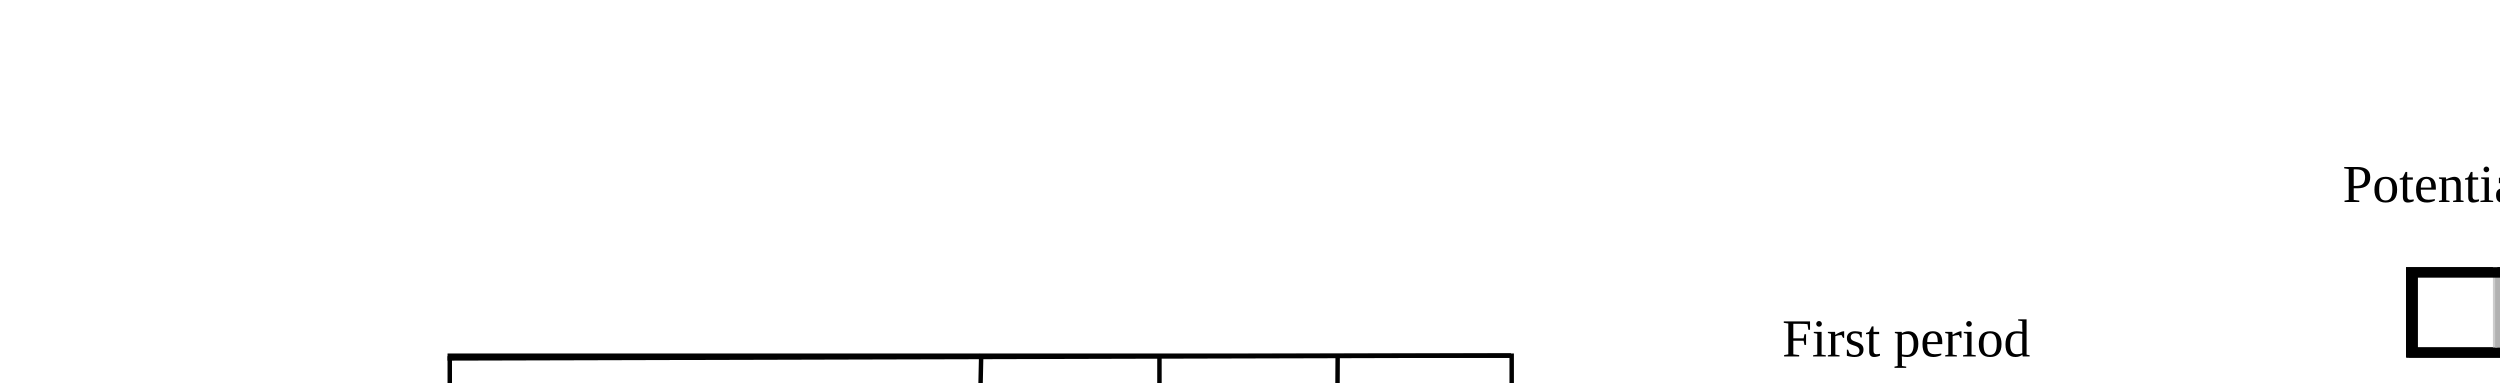
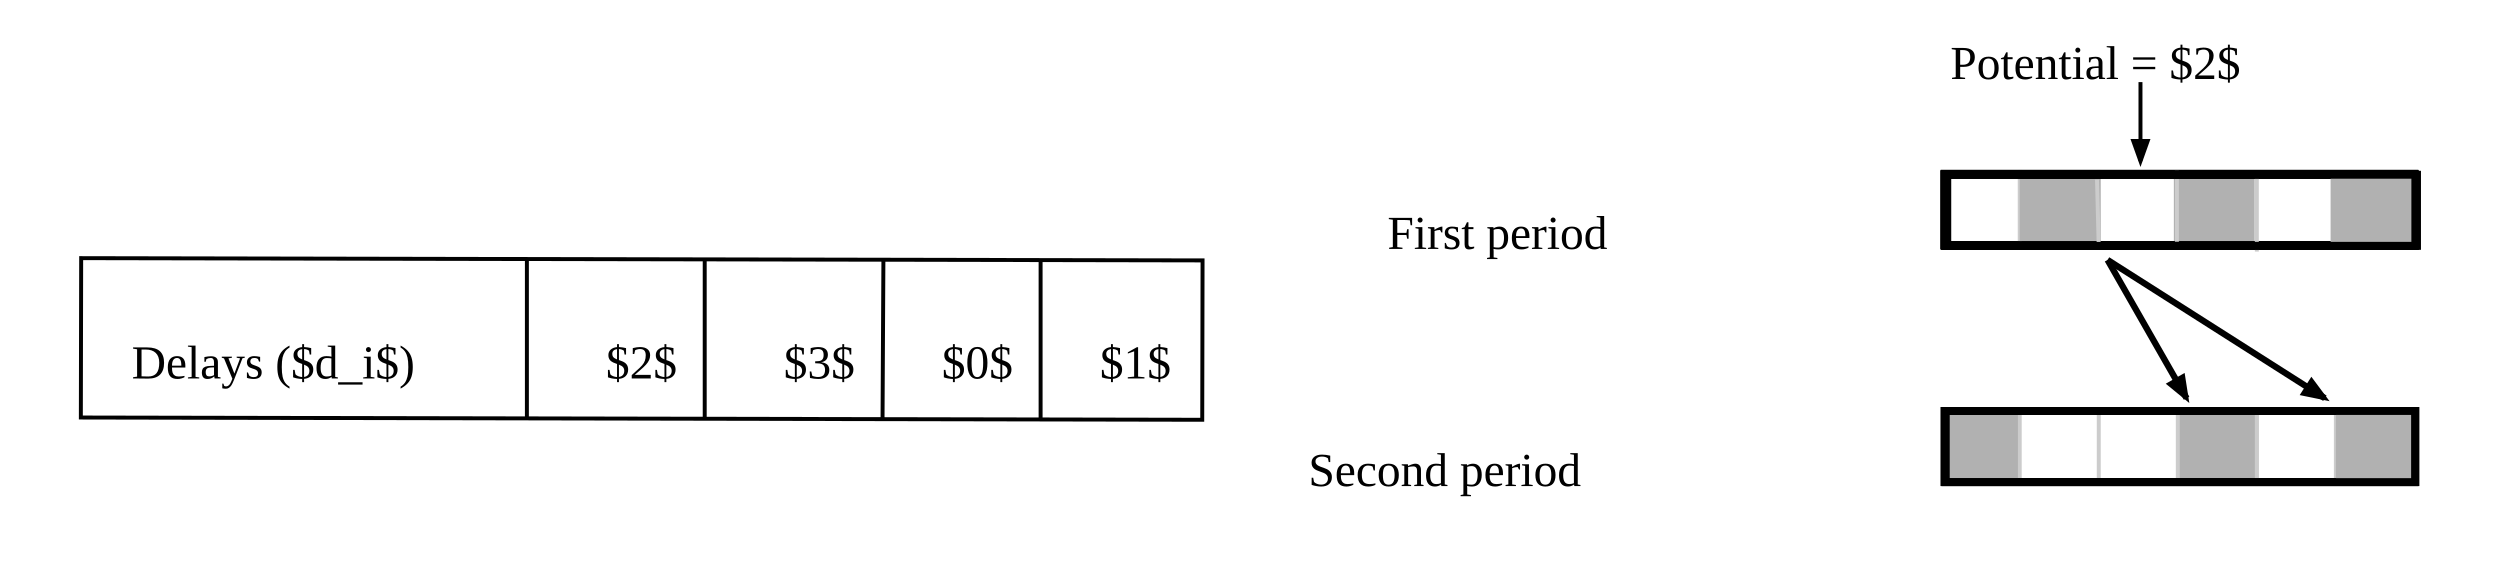
- <svg xmlns="http://www.w3.org/2000/svg" xmlns:ns1="http://latexdraw.sourceforge.net/namespaces/latexdraw" version="1.1" baseProfile="full">
+ <svg xmlns="http://www.w3.org/2000/svg" xmlns:ns1="http://latexdraw.sourceforge.net/namespaces/latexdraw" viewBox="76.667 14.222 632.647 143" version="1.1" baseProfile="full">
  <g>
-     <g ns1:type="text" id="id2102976983" fill="black" ns1:position="bl">
-       <text x="400.0" y="80.0">First period</text>
+     <g ns1:type="text" id="id1097972574" fill="black" ns1:position="bl">
+       <text x="427.778" y="77.222">First period</text>
    </g>
-     <g ns1:type="text" id="id686250939" fill="black" ns1:position="bl">
-       <text x="380.0" y="120.0">Second period</text>
+     <g ns1:type="text" id="id1314672611" fill="black" ns1:position="bl">
+       <text x="407.778" y="137.222">Second period</text>
    </g>
-     <g ns1:type="rectangle" id="id535956233">
-       <rect x="541.0" y="61.0" width="118.87" height="18.0" ns1:borderPos="outer" stroke-width="2.0" stroke="black" fill="none" />
+     <g ns1:type="rectangle" id="id2079998176">
+       <rect x="568.778" y="58.222" width="118.87" height="18" ns1:borderPos="outer" stroke="black" stroke-width="2.0" fill="none" />
    </g>
-     <g ns1:type="rectangle" id="id934702769">
-       <rect x="541.0" y="61.0" width="118.87" height="18.0" ns1:borderPos="outer" stroke-width="2.0" stroke="black" fill="none" />
+     <g ns1:type="rectangle" id="id463584403">
+       <rect x="568.778" y="58.222" width="118.87" height="18" ns1:borderPos="outer" stroke="black" stroke-width="2.0" fill="none" />
    </g>
-     <g ns1:type="rectangle" id="id298913964">
-       <rect x="541.0" y="101.0" width="118.87" height="18.0" ns1:borderPos="outer" stroke-width="2.0" stroke="black" fill="none" />
+     <g ns1:type="rectangle" id="id1835435651">
+       <rect x="568.778" y="118.222" width="118.87" height="18.0" ns1:borderPos="outer" stroke="black" stroke-width="2.0" fill="none" />
    </g>
-     <g ns1:type="joinedLines" id="id1357716688">
-       <polyline points="580.0,80.0 580.0,60.0 " stroke-width="1.0" stroke="#cccccc" ns1:rotationAngle="0.0" />
+     <g ns1:type="joinedLines" id="id1145411477">
+       <polyline points="607.778,77.222 607.778,57.222 " stroke="#cccccc" stroke-width="1.0" fill="black" ns1:rotationAngle="0.0" />
    </g>
-     <g ns1:type="joinedLines" id="id1836286017">
-       <polyline points="560.0,80.0 560.0,60.0 " stroke-width="1.0" stroke="#cccccc" ns1:rotationAngle="0.0" />
+     <g ns1:type="joinedLines" id="id351492719">
+       <polyline points="587.778,77.222 587.778,57.222 " stroke="#cccccc" stroke-width="1.0" fill="black" ns1:rotationAngle="0.0" />
    </g>
-     <g ns1:type="joinedLines" id="id488752840">
-       <polyline points="600.0,80.0 600.0,60.0 " stroke-width="1.0" stroke="#cccccc" ns1:rotationAngle="0.0" />
+     <g ns1:type="joinedLines" id="id1450865644">
+       <polyline points="627.778,77.222 627.778,57.222 " stroke="#cccccc" stroke-width="1.0" fill="black" ns1:rotationAngle="0.0" />
    </g>
-     <g ns1:type="joinedLines" id="id542073648">
-       <polyline points="660.0,80.0 660.0,60.0 " stroke-width="1.0" stroke="#cccccc" ns1:rotationAngle="0.0" />
+     <g ns1:type="joinedLines" id="id830703800">
+       <polyline points="687.778,77.222 687.778,57.222 " stroke="#cccccc" stroke-width="1.0" fill="black" ns1:rotationAngle="0.0" />
    </g>
-     <g ns1:type="joinedLines" id="id1502592014">
-       <polyline points="640.0,120.0 640.0,100.0 " stroke-width="1.0" stroke="#cccccc" ns1:rotationAngle="0.0" />
+     <g ns1:type="joinedLines" id="id438665159">
+       <polyline points="667.778,137.222 667.778,117.222 " stroke="#cccccc" stroke-width="1.0" fill="black" ns1:rotationAngle="0.0" />
    </g>
-     <g ns1:type="joinedLines" id="id782669212">
-       <polyline points="620.0,120.0 620.0,100.0 " stroke-width="1.0" stroke="#cccccc" ns1:rotationAngle="0.0" />
+     <g ns1:type="joinedLines" id="id990506673">
+       <polyline points="647.778,137.222 647.778,117.222 " stroke="#cccccc" stroke-width="1.0" fill="black" ns1:rotationAngle="0.0" />
    </g>
-     <g ns1:type="joinedLines" id="id1881740701">
-       <polyline points="600.0,120.0 600.0,100.0 " stroke-width="1.0" stroke="#cccccc" ns1:rotationAngle="0.0" />
+     <g ns1:type="joinedLines" id="id88720896">
+       <polyline points="627.778,137.222 627.778,117.222 " stroke="#cccccc" stroke-width="1.0" fill="black" ns1:rotationAngle="0.0" />
    </g>
-     <g ns1:type="joinedLines" id="id2099097351">
-       <polyline points="580.0,120.0 580.0,100.0 " stroke-width="1.0" stroke="#cccccc" ns1:rotationAngle="0.0" />
+     <g ns1:type="joinedLines" id="id911035370">
+       <polyline points="607.778,137.222 607.778,117.222 " stroke="#cccccc" stroke-width="1.0" fill="black" ns1:rotationAngle="0.0" />
    </g>
-     <g ns1:type="joinedLines" id="id73760552">
-       <polyline points="560.0,120.0 560.0,100.0 " stroke-width="1.0" stroke="#cccccc" ns1:rotationAngle="0.0" />
+     <g ns1:type="joinedLines" id="id756499644">
+       <polyline points="587.778,137.222 587.778,117.222 " stroke="#cccccc" stroke-width="1.0" fill="black" ns1:rotationAngle="0.0" />
    </g>
-     <g ns1:type="rectangle" id="id494191919">
-       <rect x="541.0" y="101.0" width="118.87" height="18.0" ns1:borderPos="outer" stroke-width="2.0" stroke="black" fill="none" />
+     <g ns1:type="rectangle" id="id2100109498">
+       <rect x="568.778" y="118.222" width="118.87" height="18.0" ns1:borderPos="outer" stroke="black" stroke-width="2.0" fill="none" />
    </g>
-     <g ns1:type="rectangle" id="id1323646839">
-       <rect x="541.0" y="61.0" width="118.87" height="18.0" ns1:borderPos="outer" stroke-width="2.0" stroke="black" fill="none" />
+     <g ns1:type="rectangle" id="id1723006231">
+       <rect x="568.778" y="58.222" width="118.87" height="18" ns1:borderPos="outer" stroke="black" stroke-width="2.0" fill="none" />
    </g>
-     <g ns1:type="rectangle" id="id840699891">
-       <rect x="580.056" y="62.278" width="19.444" height="15.222" ns1:borderPos="outer" stroke-width="1.0" stroke="#b1b1b1" fill="#b1b1b1" />
+     <g ns1:type="rectangle" id="id542330503">
+       <rect x="627.278" y="59.5" width="19.444" height="15.222" ns1:borderPos="outer" stroke="#b1b1b1" stroke-width="1.0" fill="#b1b1b1" />
    </g>
-     <g ns1:type="rectangle" id="id600852591">
-       <rect x="560.5" y="62.278" width="19.444" height="15.222" ns1:borderPos="outer" stroke-width="1.0" stroke="#b1b1b1" fill="#b1b1b1" />
+     <g ns1:type="rectangle" id="id1735799367">
+       <rect x="588.278" y="59.5" width="19.444" height="15.222" ns1:borderPos="outer" stroke="#b1b1b1" stroke-width="1.0" fill="#b1b1b1" />
    </g>
-     <g ns1:type="rectangle" id="id1418176347">
-       <rect x="542.056" y="102.5" width="17" height="15.222" ns1:borderPos="outer" stroke-width="1.0" stroke="#b1b1b1" fill="#b1b1b1" />
+     <g ns1:type="rectangle" id="id1790810328">
+       <rect x="569.833" y="119.722" width="17" height="15.222" ns1:borderPos="outer" stroke="#b1b1b1" stroke-width="1.0" fill="#b1b1b1" />
    </g>
-     <g ns1:type="rectangle" id="id1900155877">
-       <rect x="600.944" y="101.833" width="18.111" height="15.667" ns1:borderPos="outer" stroke-width="1.0" stroke="#b1b1b1" fill="#b1b1b1" />
+     <g ns1:type="rectangle" id="id1774555137">
+       <rect x="628.722" y="119.056" width="18.111" height="15.667" ns1:borderPos="outer" stroke="#b1b1b1" stroke-width="1.0" fill="#b1b1b1" />
    </g>
-     <g ns1:type="joinedLines" id="id1327176800">
-       <polyline points="599.778,80.222 599.778,60.222 " stroke-width="1.0" stroke="#cccccc" ns1:rotationAngle="0.0" />
+     <g ns1:type="joinedLines" id="id2010289357">
+       <polyline points="627.556,77.444 627.556,57.444 " stroke="#cccccc" stroke-width="1.0" fill="black" ns1:rotationAngle="0.0" />
    </g>
-     <g ns1:type="rectangle" id="id1969139557">
-       <rect x="541.0" y="61.222" width="118.87" height="18.0" ns1:borderPos="outer" stroke-width="2.0" stroke="black" fill="none" />
+     <g ns1:type="rectangle" id="id1452468762">
+       <rect x="568.778" y="58.444" width="118.87" height="18" ns1:borderPos="outer" stroke="black" stroke-width="2.0" fill="none" />
    </g>
-     <g ns1:type="rectangle" id="id494821881">
-       <rect x="541.0" y="61.222" width="118.87" height="18.0" ns1:borderPos="outer" stroke-width="2.0" stroke="black" fill="none" />
+     <g ns1:type="rectangle" id="id1482292861">
+       <rect x="568.778" y="58.444" width="118.87" height="18" ns1:borderPos="outer" stroke="black" stroke-width="2.0" fill="none" />
    </g>
-     <g ns1:type="joinedLines" id="id912061269">
-       <polyline points="620,119.111 620,100.889 " stroke-width="1.0" stroke="#cccccc" ns1:rotationAngle="0.0" />
+     <g ns1:type="joinedLines" id="id161931417">
+       <polyline points="647.778,136.333 647.778,118.111 " stroke="#cccccc" stroke-width="1.0" fill="black" ns1:rotationAngle="0.0" />
    </g>
-     <g ns1:type="joinedLines" id="id1470631370">
-       <polyline points="620,80.667 620,60.667 " stroke-width="1.0" stroke="#cccccc" ns1:rotationAngle="0.0" />
+     <g ns1:type="joinedLines" id="id1291787525">
+       <polyline points="647.778,77.889 647.778,57.889 " stroke="#cccccc" stroke-width="1.0" fill="black" ns1:rotationAngle="0.0" />
    </g>
-     <g ns1:type="rectangle" id="id500127127">
-       <rect x="541.222" y="61.222" width="118.87" height="18.0" ns1:borderPos="outer" stroke-width="2.0" stroke="black" fill="none" />
+     <g ns1:type="rectangle" id="id2034813736">
+       <rect x="569" y="58.444" width="118.87" height="18" ns1:borderPos="outer" stroke="black" stroke-width="2.0" fill="none" />
    </g>
-     <g ns1:type="rectangle" id="id1888076808">
-       <rect x="541.222" y="101.0" width="118.87" height="18.0" ns1:borderPos="outer" stroke-width="2.0" stroke="black" fill="none" />
+     <g ns1:type="rectangle" id="id1738063064">
+       <rect x="569" y="118.222" width="118.87" height="18.0" ns1:borderPos="outer" stroke="black" stroke-width="2.0" fill="none" />
    </g>
-     <g ns1:type="rectangle" id="id1852287966">
-       <rect x="639.167" y="62.5" width="19.444" height="15.222" ns1:borderPos="outer" stroke-width="1.0" stroke="#b1b1b1" fill="#b1b1b1" />
+     <g ns1:type="rectangle" id="id1738171980">
+       <rect x="666.944" y="59.722" width="19.444" height="15.222" ns1:borderPos="outer" stroke="#b1b1b1" stroke-width="1.0" fill="#b1b1b1" />
    </g>
-     <g ns1:type="joinedLines" id="id1213833679">
-       <polyline points="580.0,79.778 579.556,62.444 " stroke-width="1.0" stroke="#cccccc" ns1:rotationAngle="0.0" />
+     <g ns1:type="joinedLines" id="id1722655627">
+       <polyline points="607.778,77 607.333,59.667 " stroke="#cccccc" stroke-width="1.0" fill="black" ns1:rotationAngle="0.0" />
    </g>
-     <g ns1:type="rectangle" id="id241900726">
-       <rect x="541.667" y="61.222" width="118.87" height="18.0" ns1:borderPos="outer" stroke-width="2.0" stroke="black" fill="none" />
+     <g ns1:type="rectangle" id="id1274446678">
+       <rect x="569.444" y="58.444" width="118.87" height="18" ns1:borderPos="outer" stroke="black" stroke-width="2.0" fill="none" />
    </g>
-     <g ns1:type="rectangle" id="id1833387250">
-       <rect x="640.5" y="102.278" width="18.111" height="15.667" ns1:borderPos="outer" stroke-width="1.0" stroke="#b1b1b1" fill="#b1b1b1" />
+     <g ns1:type="rectangle" id="id1655965211">
+       <rect x="668.278" y="119.5" width="18.111" height="15.667" ns1:borderPos="outer" stroke="#b1b1b1" stroke-width="1.0" fill="#b1b1b1" />
    </g>
-     <g ns1:type="rectangle" id="id299126880">
-       <rect x="541.222" y="101.0" width="118.87" height="18.0" ns1:borderPos="outer" stroke-width="2.0" stroke="black" fill="none" />
+     <g ns1:type="rectangle" id="id1995644071">
+       <rect x="569" y="118.222" width="118.87" height="18.0" ns1:borderPos="outer" stroke="black" stroke-width="2.0" fill="none" />
    </g>
-     <g ns1:type="joinedLines" id="id126856501">
-       <polyline points="608.667,59.556 608.667,48.444 " stroke-width="1.0" stroke="#010101" ns1:rotationAngle="0.0" marker-start="url(#arrow0-126856501)" />
+     <g ns1:type="joinedLines" id="id1799102763">
+       <polyline points="618.333,55.0 618.333,35.0 " stroke="#010101" stroke-width="1.0" fill="black" ns1:rotationAngle="0.0" marker-start="url(#arrow0-1799102763)" />
    </g>
-     <g ns1:type="text" id="id1958462129" fill="#010101" ns1:position="bl">
-       <text x="525.778" y="45.333">Potential = $3$</text>
+     <g ns1:type="text" id="id1957922102" fill="#010101" ns1:position="bl">
+       <text x="570.222" y="34.222">Potential = $2$</text>
    </g>
-     <g ns1:type="rectangle" id="id815096355">
-       <rect x="100.944" y="79.833" width="238.333" height="40.333" ns1:borderPos="outer" stroke-width="1.0" stroke="#010101" fill="none" />
+     <g ns1:type="rectangle" id="id1342121320" transform="rotate(0.1157401 0.0 0.0) translate(0.2015167 -0.4831069)">
+       <rect x="97.167" y="79.833" width="283.778" height="40.333" ns1:borderPos="outer" stroke="#010101" stroke-width="1.0" fill="none" />
    </g>
-     <g ns1:type="text" id="id1925714681" fill="black" ns1:position="bl">
-       <text x="102.444" y="106.444">Delays ($d_i$)</text>
+     <g ns1:type="text" id="id1796084549" fill="black" ns1:position="bl">
+       <text x="110.0" y="110.0">Delays ($d_i$)</text>
    </g>
-     <g ns1:type="joinedLines" id="id537096726">
-       <polyline points="300,120.323 300.222,79.677 " stroke-width="1.0" stroke="#010101" ns1:rotationAngle="0.0" />
+     <g ns1:type="joinedLines" id="id1069242937">
+       <polyline points="300,120.323 300.222,79.677 " stroke="#010101" stroke-width="1.0" fill="black" ns1:rotationAngle="0.0" />
    </g>
-     <g ns1:type="joinedLines" id="id255093393">
-       <polyline points="260.222,79.791 260.222,120.209 " stroke-width="1.0" stroke="#010101" ns1:rotationAngle="0.0" />
+     <g ns1:type="joinedLines" id="id1770899753">
+       <polyline points="255.0,79.791 255.0,120.209 " stroke="#010101" stroke-width="1.0" fill="black" ns1:rotationAngle="0.0" />
    </g>
-     <g ns1:type="joinedLines" id="id855880397">
-       <polyline points="219.333,120.209 220.222,79.448 " stroke-width="1.0" stroke="#010101" ns1:rotationAngle="0.0" />
+     <g ns1:type="joinedLines" id="id205084940">
+       <polyline points="210.0,120.0 210.0,80.0 " stroke="#010101" stroke-width="1.0" fill="black" ns1:rotationAngle="0.0" />
    </g>
-     <g ns1:type="joinedLines" id="id535185575">
-       <polyline points="339.111,79.778 100.444,80.444 " stroke-width="1.0" stroke="#010101" ns1:rotationAngle="0.0" />
+     <g ns1:type="text" id="id1108354447" fill="#010101" ns1:position="bl">
+       <text x="230.0" y="110.0">$2$</text>
    </g>
-     <g ns1:type="text" id="id1660298900" fill="#010101" ns1:position="bl">
-       <text x="223.333" y="107.333">$2$</text>
+     <g ns1:type="text" id="id38932137" fill="#010101" ns1:position="bl">
+       <text x="275.0" y="110.0">$3$</text>
    </g>
-     <g ns1:type="text" id="id1312682140" fill="#010101" ns1:position="bl">
-       <text x="264.889" y="107.333">$3$</text>
+     <g ns1:type="text" id="id595004814" fill="#010101" ns1:position="bl">
+       <text x="315.0" y="110.0">$0$</text>
    </g>
-     <g ns1:type="text" id="id128338383" fill="#010101" ns1:position="bl">
-       <text x="306.222" y="107.111">$6$</text>
+     <g ns1:type="joinedLines" id="id1574151669">
+       <polyline points="340.0,120.0 340.0,80.0 " stroke="#010101" stroke-width="1.0" fill="black" ns1:rotationAngle="0.0" />
+     </g>
+     <g ns1:type="text" id="id639230614" fill="#010101" ns1:position="bl">
+       <text x="355.0" y="110.0">$1$</text>
+     </g>
+     <g ns1:type="joinedLines" id="id629340366">
+       <polyline points="610.0,80.0 630.0,115.0 " stroke="black" stroke-width="1.6" fill="none" ns1:rotationAngle="0.0" marker-end="url(#arrow1-629340366)" />
+     </g>
+     <g ns1:type="joinedLines" id="id1086597244">
+       <polyline points="610.0,80.0 665.0,115.0 " stroke="black" stroke-width="1.6" fill="none" ns1:rotationAngle="0.0" marker-end="url(#arrow1-1086597244)" />
    </g>
  </g>
  <defs>
-     <marker overflow="visible" orient="auto" id="arrow0-126856501">
-       <path d="M 0.0 0.0 L 2.0 1.0 L 2.0 0.0 L 2.0 -1.0 z " ns1:arrSizeNum="1.0" fill="#010101" />
+     <marker overflow="visible" markerUnits="userSpaceOnUse" orient="90" id="arrow0-1799102763">
+       <path d="M 0.0 0.0 L -5.104 -1.823 L -5.104 0.0 L -5.104 1.823 z" fill="#010101" stroke="#010101" ns1:arrSizeNum="1" ns1:tbarSizeNum="5" />
+     </marker>
+     <marker overflow="visible" markerUnits="userSpaceOnUse" orient="60.255" id="arrow1-629340366">
+       <path d="M 0.0 0.0 L -5.306 -2.025 L -5.306 0.0 L -5.306 2.025 z" fill="black" stroke="black" ns1:arrSizeNum="1.5" ns1:tbarSizeNum="5" />
+     </marker>
+     <marker overflow="visible" markerUnits="userSpaceOnUse" orient="32.471" id="arrow1-1086597244">
+       <path d="M 0.0 0.0 L -5.306 -2.025 L -5.306 0.0 L -5.306 2.025 z" fill="black" stroke="black" ns1:arrSizeNum="1.5" ns1:tbarSizeNum="5" />
    </marker>
  </defs>
</svg>
